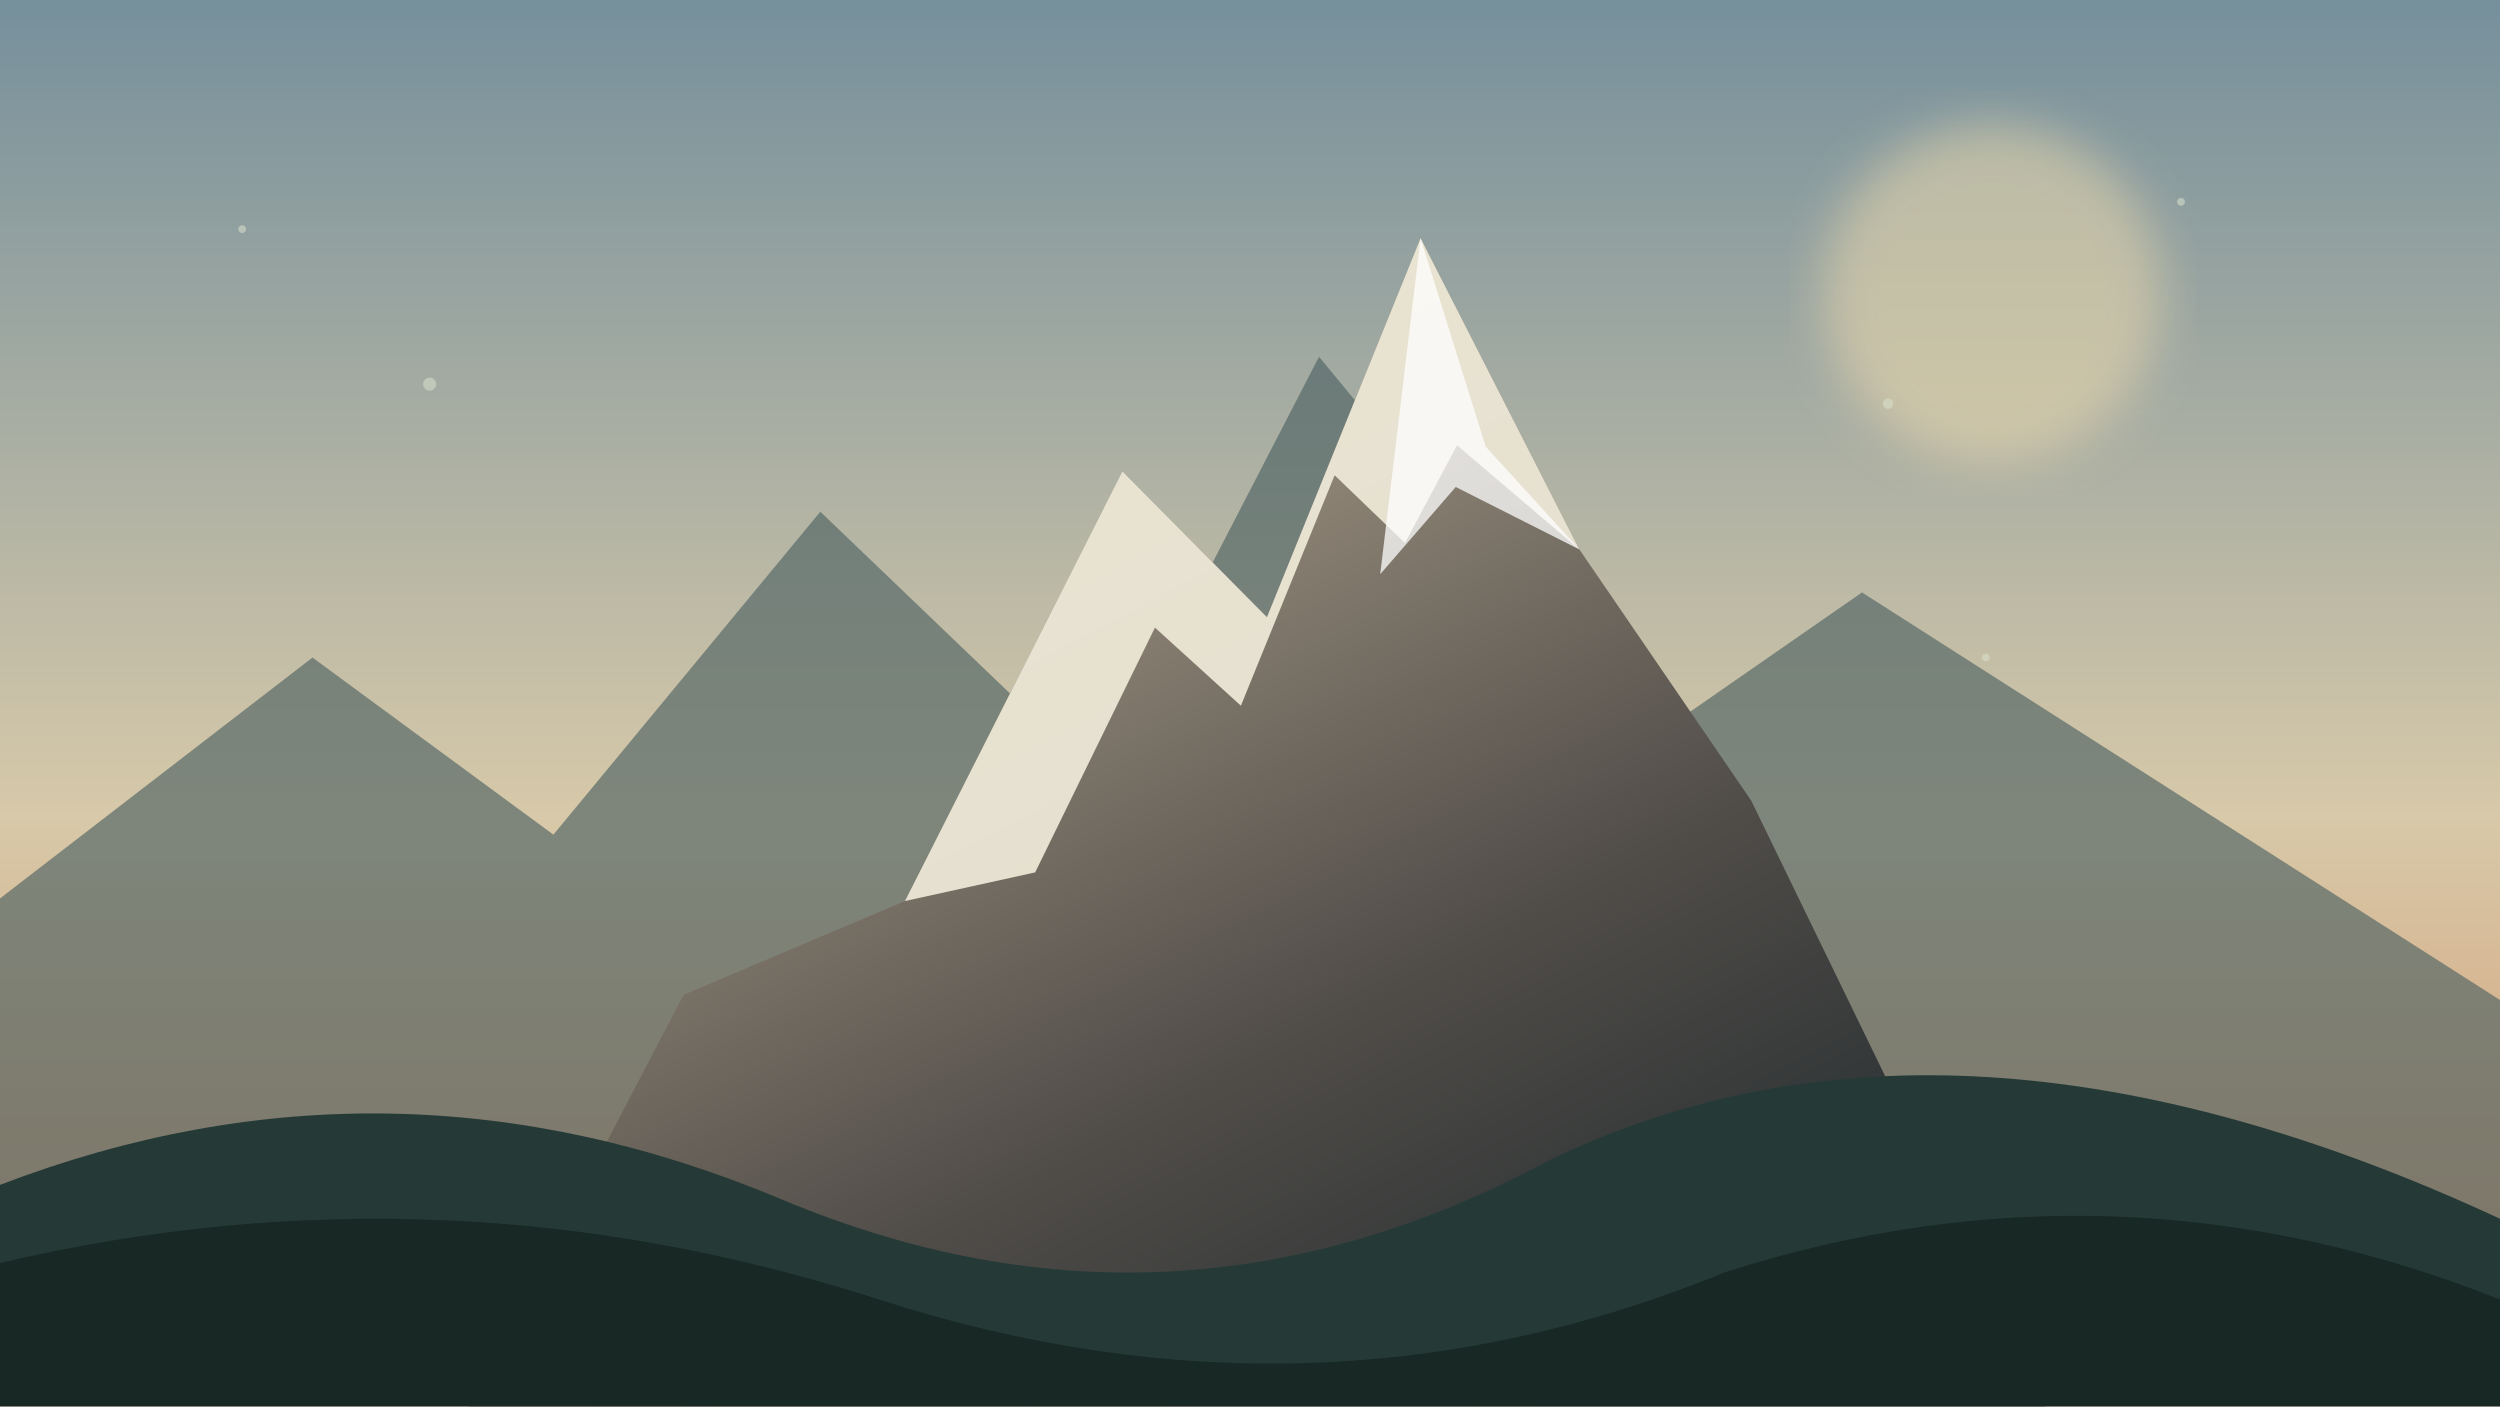
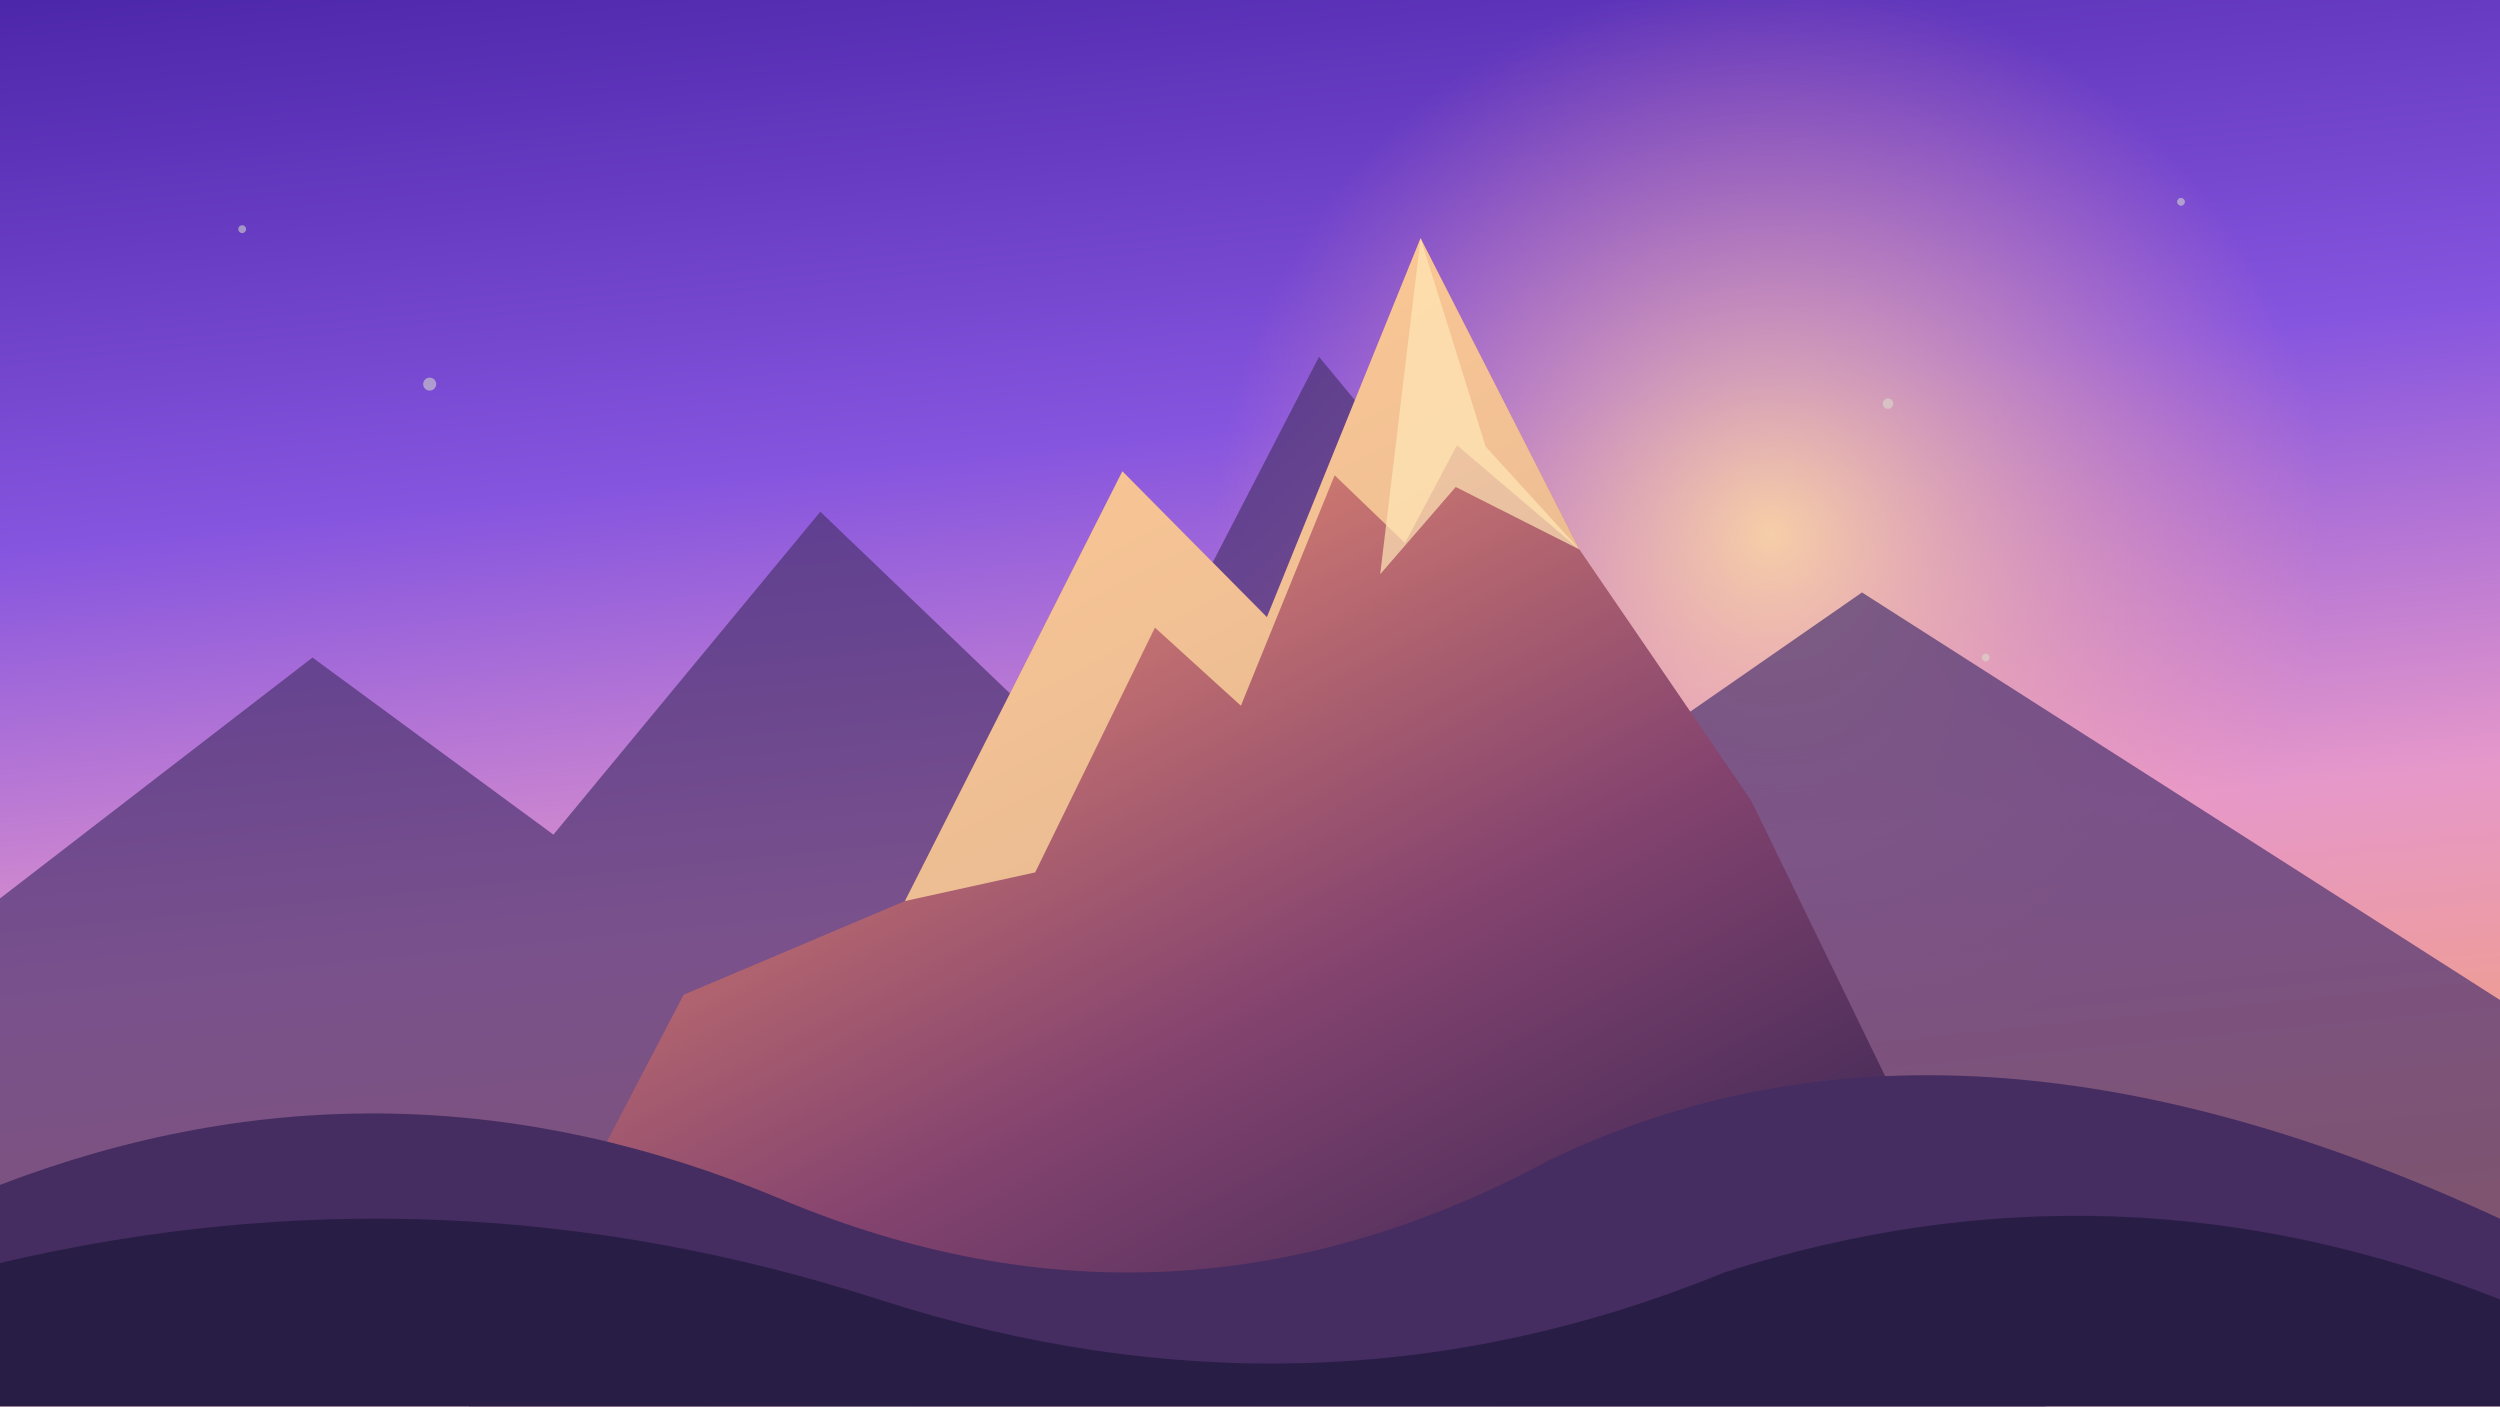
<svg xmlns="http://www.w3.org/2000/svg" viewBox="0 0 1920 1080" preserveAspectRatio="xMidYMid slice">
  <defs>
-     <linearGradient id="sky" x2="0" y2="1">
-       <stop stop-color="#76909c" />
-       <stop offset=".58" stop-color="#d7c9a9" />
-       <stop offset="1" stop-color="#d68e62" />
+     <linearGradient id="sky" x2=".18" y2="1">
+       <stop stop-color="#4d27aa" />
+       <stop offset=".38" stop-color="#8655df" />
+       <stop offset=".7" stop-color="#e698ca" />
+       <stop offset="1" stop-color="#f4a06f" />
    </linearGradient>
    <linearGradient id="rock" x2=".7" y2="1">
-       <stop stop-color="#e4dfcc" />
-       <stop offset=".3" stop-color="#9e9381" />
-       <stop offset=".7" stop-color="#514d49" />
-       <stop offset="1" stop-color="#262e30" />
+       <stop stop-color="#ffd08d" />
+       <stop offset=".28" stop-color="#e68a70" />
+       <stop offset=".68" stop-color="#84436f" />
+       <stop offset="1" stop-color="#382653" />
    </linearGradient>
-     <filter id="soft">
-       <feGaussianBlur stdDeviation="18" />
-     </filter>
+     <radialGradient id="glow">
+       <stop stop-color="#ffd9a2" stop-opacity=".9" />
+       <stop offset="1" stop-color="#ff9da3" stop-opacity="0" />
+     </radialGradient>
  </defs>
  <rect width="1920" height="1080" fill="url(#sky)" />
-   <circle cx="1530" cy="225" r="130" fill="#f5dfae" opacity=".48" filter="url(#soft)" />
-   <path d="M0 690 240 505l185 136 205-248 215 206 168-325 247 299 170-118 490 313v312H0z" fill="#4e6262" opacity=".65" />
+   <circle cx="1360" cy="410" r="430" fill="url(#glow)" />
+   <path d="M0 690 240 505l185 136 205-248 215 206 168-325 247 299 170-118 490 313v312H0z" fill="#4b3371" opacity=".7" />
  <path d="M360 1080 525 764l170-72 167-330 111 112 118-291 122 239 132 193 226 465z" fill="url(#rock)" />
-   <path d="m862 362 111 112 118-291 122 239-94-80-40 75-54-52-72 177-66-60-92 188-100 22z" fill="#eee8d7" opacity=".93" />
-   <path d="m1060 441 31-258 50 160 72 79-95-48z" fill="#fff" opacity=".74" />
-   <path d="M0 910q300-115 600 11t590-30q310-150 730 45v144H0z" fill="#253a37" />
-   <path d="M0 970q340-80 675 28t650-21q300-96 595 21v82H0z" fill="#172825" />
+   <path d="m862 362 111 112 118-291 122 239-94-80-40 75-54-52-72 177-66-60-92 188-100 22z" fill="#ffd79e" opacity=".78" />
+   <path d="m1060 441 31-258 50 160 72 79-95-48z" fill="#ffe7b7" opacity=".7" />
+   <path d="M0 910q300-115 600 11t590-30q310-150 730 45v144H0z" fill="#452c61" />
+   <path d="M0 970q340-80 675 28t650-21q300-96 595 21v82H0z" fill="#281d45" />
  <g fill="#dae0cc" opacity=".55">
    <circle cx="186" cy="176" r="3" />
    <circle cx="330" cy="295" r="5" />
    <circle cx="1450" cy="310" r="4" />
    <circle cx="1675" cy="155" r="3" />
    <circle cx="1525" cy="505" r="3" />
  </g>
</svg>
